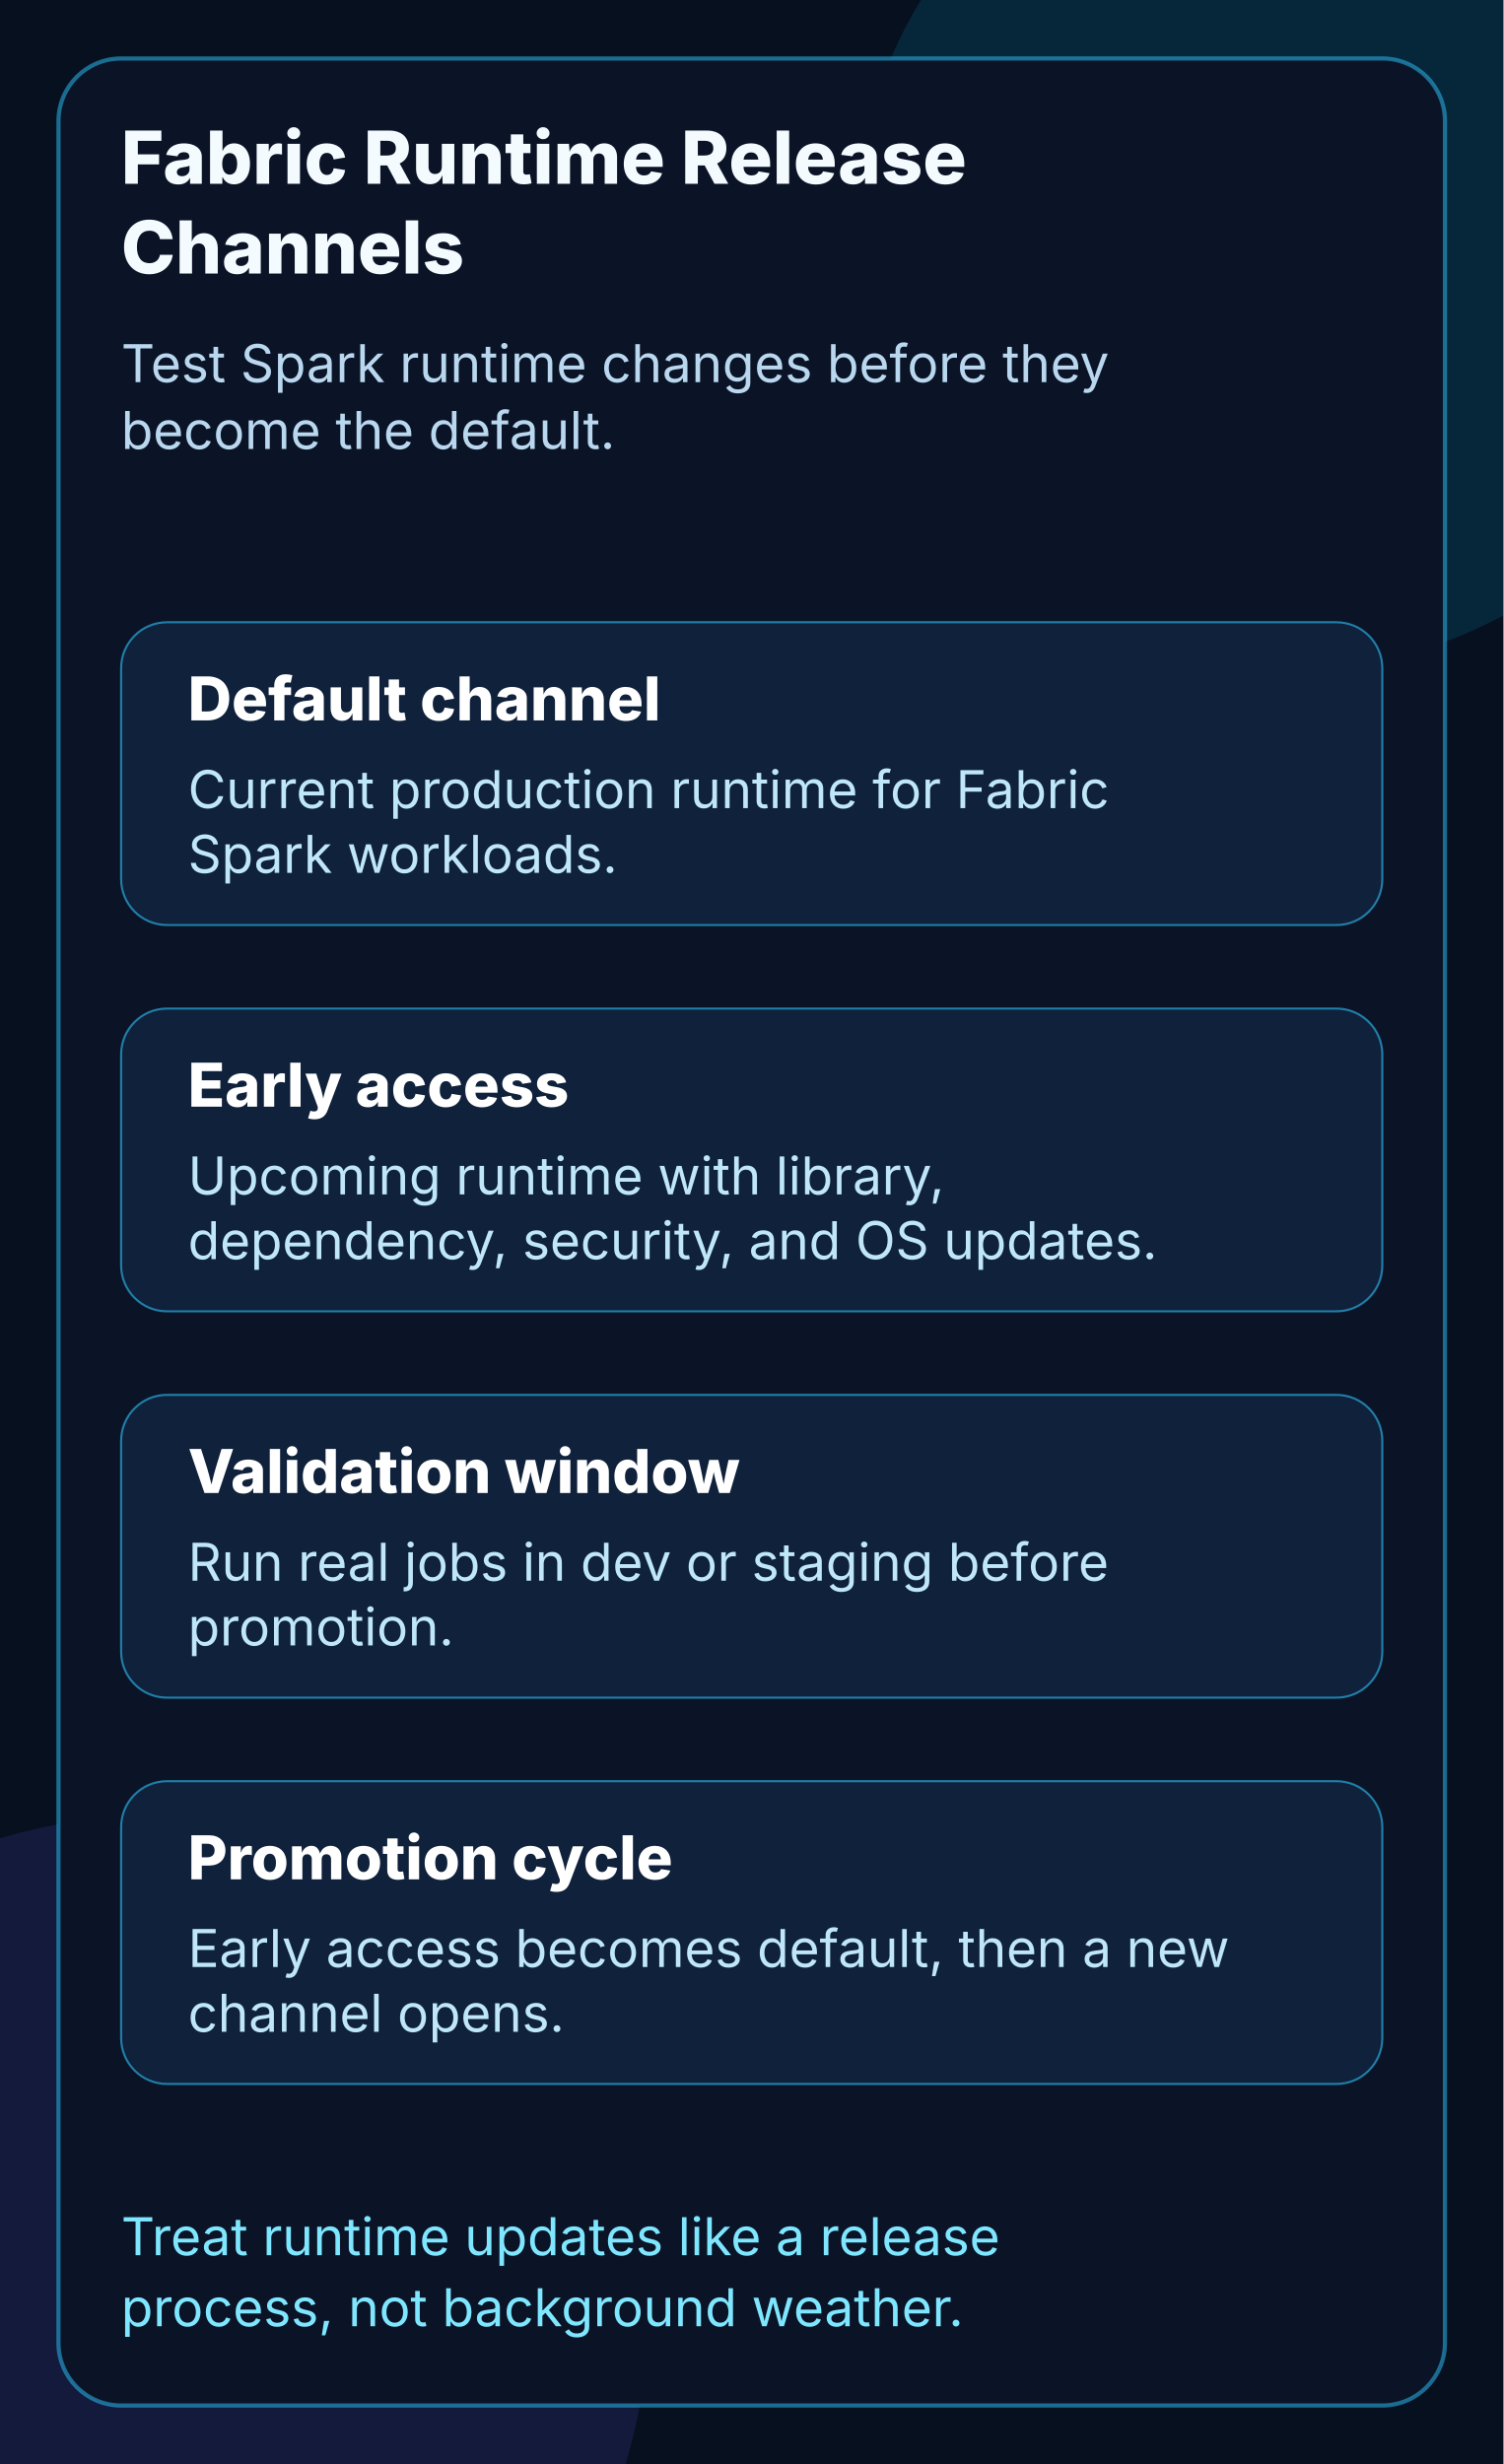
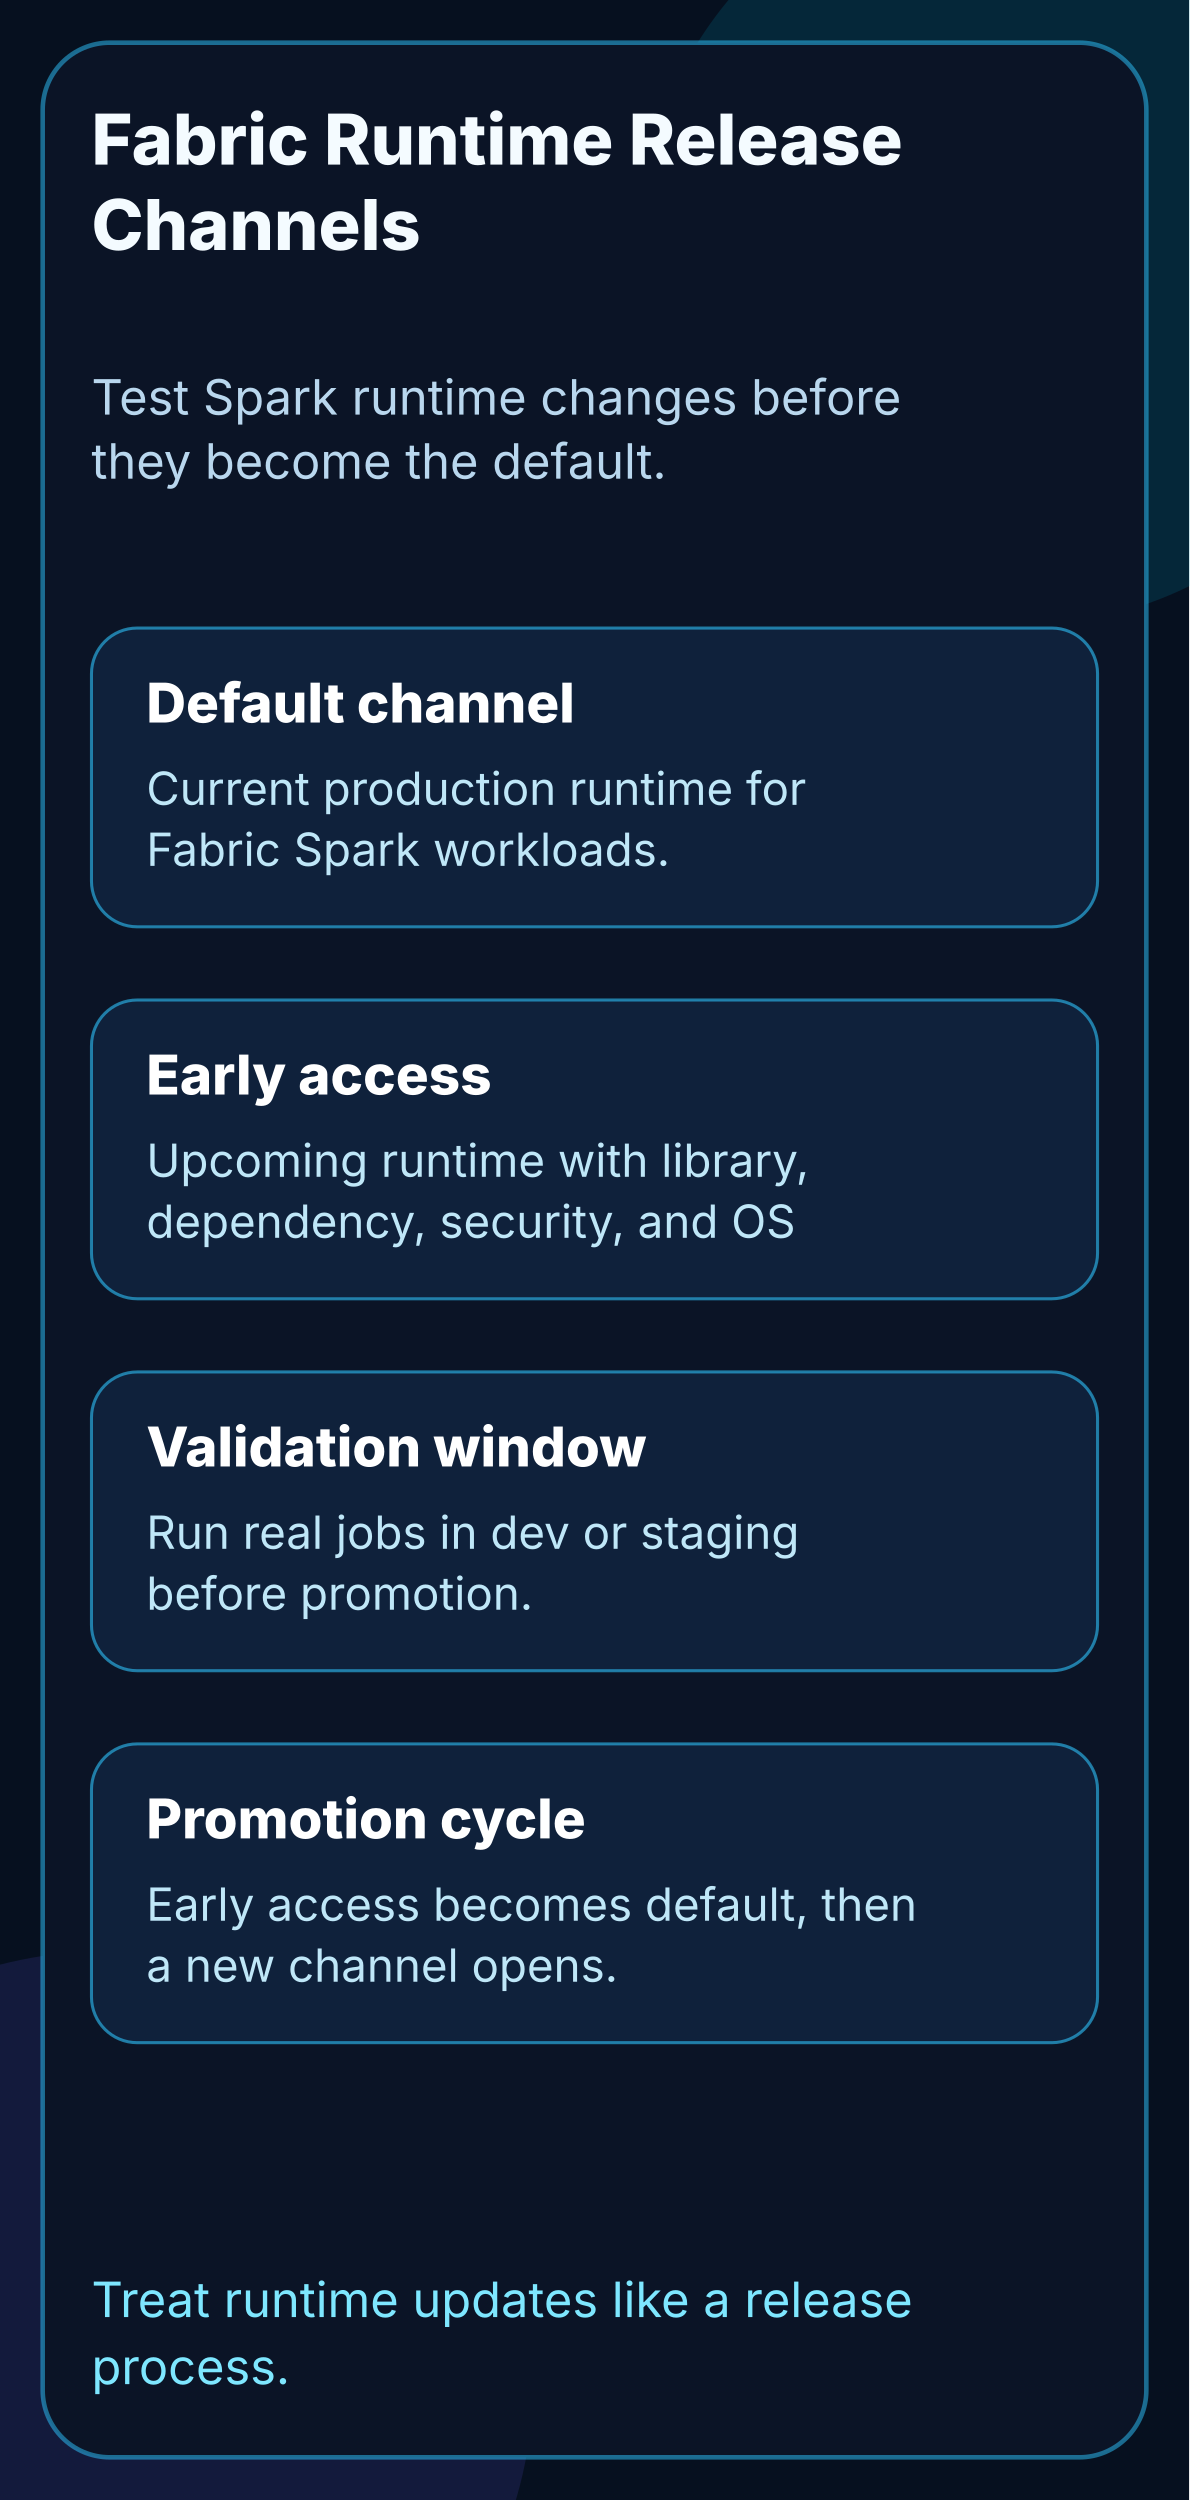
- <svg xmlns="http://www.w3.org/2000/svg" width="720" height="1180" viewBox="0 0 720 1180">
-   <rect width="720" height="1180" fill="#06101f" />
-   <circle cx="620" cy="110" r="210" fill="#00d4ff" opacity="0.12" />
-   <circle cx="70" cy="1110" r="240" fill="#6d5dfc" opacity="0.13" />
-   <rect x="28" y="28" width="664" height="1124" rx="30" fill="#0b1426" stroke="#2fc7ff" stroke-opacity="0.5" stroke-width="2" />
-   <text x="58" y="88" font-family="Inter,Segoe UI,Arial,sans-serif" font-size="35" font-weight="800" fill="#f4fbff">Fabric Runtime Release</text>
-   <text x="58" y="131" font-family="Inter,Segoe UI,Arial,sans-serif" font-size="35" font-weight="800" fill="#f4fbff">Channels</text>
-   <text x="58" y="183" font-family="Inter,Segoe UI,Arial,sans-serif" font-size="25" fill="#b9d7ee">Test Spark runtime changes before they</text>
-   <text x="58" y="215" font-family="Inter,Segoe UI,Arial,sans-serif" font-size="25" fill="#b9d7ee">become the default.</text>
-   <rect x="58" y="298" width="604" height="145" rx="22" fill="#0f213b" stroke="#2fc7ff" stroke-opacity="0.58" />
-   <text x="90" y="345" font-family="Inter,Segoe UI,Arial,sans-serif" font-size="29" font-weight="760" fill="#ffffff">Default channel</text>
-   <text x="90" y="387" font-family="Inter,Segoe UI,Arial,sans-serif" font-size="25" fill="#bfe7f8">Current production runtime for Fabric</text>
-   <text x="90" y="418" font-family="Inter,Segoe UI,Arial,sans-serif" font-size="25" fill="#bfe7f8">Spark workloads.</text>
-   <rect x="58" y="483" width="604" height="145" rx="22" fill="#0f213b" stroke="#2fc7ff" stroke-opacity="0.58" />
-   <text x="90" y="530" font-family="Inter,Segoe UI,Arial,sans-serif" font-size="29" font-weight="760" fill="#ffffff">Early access</text>
-   <text x="90" y="572" font-family="Inter,Segoe UI,Arial,sans-serif" font-size="25" fill="#bfe7f8">Upcoming runtime with library,</text>
-   <text x="90" y="603" font-family="Inter,Segoe UI,Arial,sans-serif" font-size="25" fill="#bfe7f8">dependency, security, and OS updates.</text>
-   <rect x="58" y="668" width="604" height="145" rx="22" fill="#0f213b" stroke="#2fc7ff" stroke-opacity="0.58" />
-   <text x="90" y="715" font-family="Inter,Segoe UI,Arial,sans-serif" font-size="29" font-weight="760" fill="#ffffff">Validation window</text>
-   <text x="90" y="757" font-family="Inter,Segoe UI,Arial,sans-serif" font-size="25" fill="#bfe7f8">Run real jobs in dev or staging before</text>
-   <text x="90" y="788" font-family="Inter,Segoe UI,Arial,sans-serif" font-size="25" fill="#bfe7f8">promotion.</text>
-   <rect x="58" y="853" width="604" height="145" rx="22" fill="#0f213b" stroke="#2fc7ff" stroke-opacity="0.58" />
-   <text x="90" y="900" font-family="Inter,Segoe UI,Arial,sans-serif" font-size="29" font-weight="760" fill="#ffffff">Promotion cycle</text>
-   <text x="90" y="942" font-family="Inter,Segoe UI,Arial,sans-serif" font-size="25" fill="#bfe7f8">Early access becomes default, then a new</text>
-   <text x="90" y="973" font-family="Inter,Segoe UI,Arial,sans-serif" font-size="25" fill="#bfe7f8">channel opens.</text>
-   <text x="58" y="1080" font-family="Inter,Segoe UI,Arial,sans-serif" font-size="25" fill="#7ee7ff">Treat runtime updates like a release</text>
-   <text x="58" y="1114" font-family="Inter,Segoe UI,Arial,sans-serif" font-size="25" fill="#7ee7ff">process, not background weather.</text>
+ <svg xmlns="http://www.w3.org/2000/svg" width="390" height="820" viewBox="0 0 390 820">
+   <rect width="390" height="820" fill="#06101f" />
+   <circle cx="335" cy="80" r="125" fill="#00d4ff" opacity="0.12" />
+   <circle cx="35" cy="780" r="140" fill="#6d5dfc" opacity="0.13" />
+   <rect x="14" y="14" width="362" height="792" rx="22" fill="#0b1426" stroke="#2fc7ff" stroke-opacity="0.5" stroke-width="1.5" />
+   <text x="30" y="54" font-family="Inter,Segoe UI,Arial,sans-serif" font-size="23" font-weight="800" fill="#f4fbff">Fabric Runtime Release</text>
+   <text x="30" y="82" font-family="Inter,Segoe UI,Arial,sans-serif" font-size="23" font-weight="800" fill="#f4fbff">Channels</text>
+   <text x="30" y="136" font-family="Inter,Segoe UI,Arial,sans-serif" font-size="16" fill="#b9d7ee">Test Spark runtime changes before</text>
+   <text x="30" y="157" font-family="Inter,Segoe UI,Arial,sans-serif" font-size="16" fill="#b9d7ee">they become the default.</text>
+   <rect x="30" y="206" width="330" height="98" rx="15" fill="#0f213b" stroke="#2fc7ff" stroke-opacity="0.58" />
+   <text x="48" y="237" font-family="Inter,Segoe UI,Arial,sans-serif" font-size="18" font-weight="760" fill="#ffffff">Default channel</text>
+   <text x="48" y="264" font-family="Inter,Segoe UI,Arial,sans-serif" font-size="15" fill="#bfe7f8">Current production runtime for</text>
+   <text x="48" y="284" font-family="Inter,Segoe UI,Arial,sans-serif" font-size="15" fill="#bfe7f8">Fabric Spark workloads.</text>
+   <rect x="30" y="328" width="330" height="98" rx="15" fill="#0f213b" stroke="#2fc7ff" stroke-opacity="0.58" />
+   <text x="48" y="359" font-family="Inter,Segoe UI,Arial,sans-serif" font-size="18" font-weight="760" fill="#ffffff">Early access</text>
+   <text x="48" y="386" font-family="Inter,Segoe UI,Arial,sans-serif" font-size="15" fill="#bfe7f8">Upcoming runtime with library,</text>
+   <text x="48" y="406" font-family="Inter,Segoe UI,Arial,sans-serif" font-size="15" fill="#bfe7f8">dependency, security, and OS</text>
+   <rect x="30" y="450" width="330" height="98" rx="15" fill="#0f213b" stroke="#2fc7ff" stroke-opacity="0.58" />
+   <text x="48" y="481" font-family="Inter,Segoe UI,Arial,sans-serif" font-size="18" font-weight="760" fill="#ffffff">Validation window</text>
+   <text x="48" y="508" font-family="Inter,Segoe UI,Arial,sans-serif" font-size="15" fill="#bfe7f8">Run real jobs in dev or staging</text>
+   <text x="48" y="528" font-family="Inter,Segoe UI,Arial,sans-serif" font-size="15" fill="#bfe7f8">before promotion.</text>
+   <rect x="30" y="572" width="330" height="98" rx="15" fill="#0f213b" stroke="#2fc7ff" stroke-opacity="0.58" />
+   <text x="48" y="603" font-family="Inter,Segoe UI,Arial,sans-serif" font-size="18" font-weight="760" fill="#ffffff">Promotion cycle</text>
+   <text x="48" y="630" font-family="Inter,Segoe UI,Arial,sans-serif" font-size="15" fill="#bfe7f8">Early access becomes default, then</text>
+   <text x="48" y="650" font-family="Inter,Segoe UI,Arial,sans-serif" font-size="15" fill="#bfe7f8">a new channel opens.</text>
+   <text x="30" y="760" font-family="Inter,Segoe UI,Arial,sans-serif" font-size="16" fill="#7ee7ff">Treat runtime updates like a release</text>
+   <text x="30" y="782" font-family="Inter,Segoe UI,Arial,sans-serif" font-size="16" fill="#7ee7ff">process.</text>
</svg>
